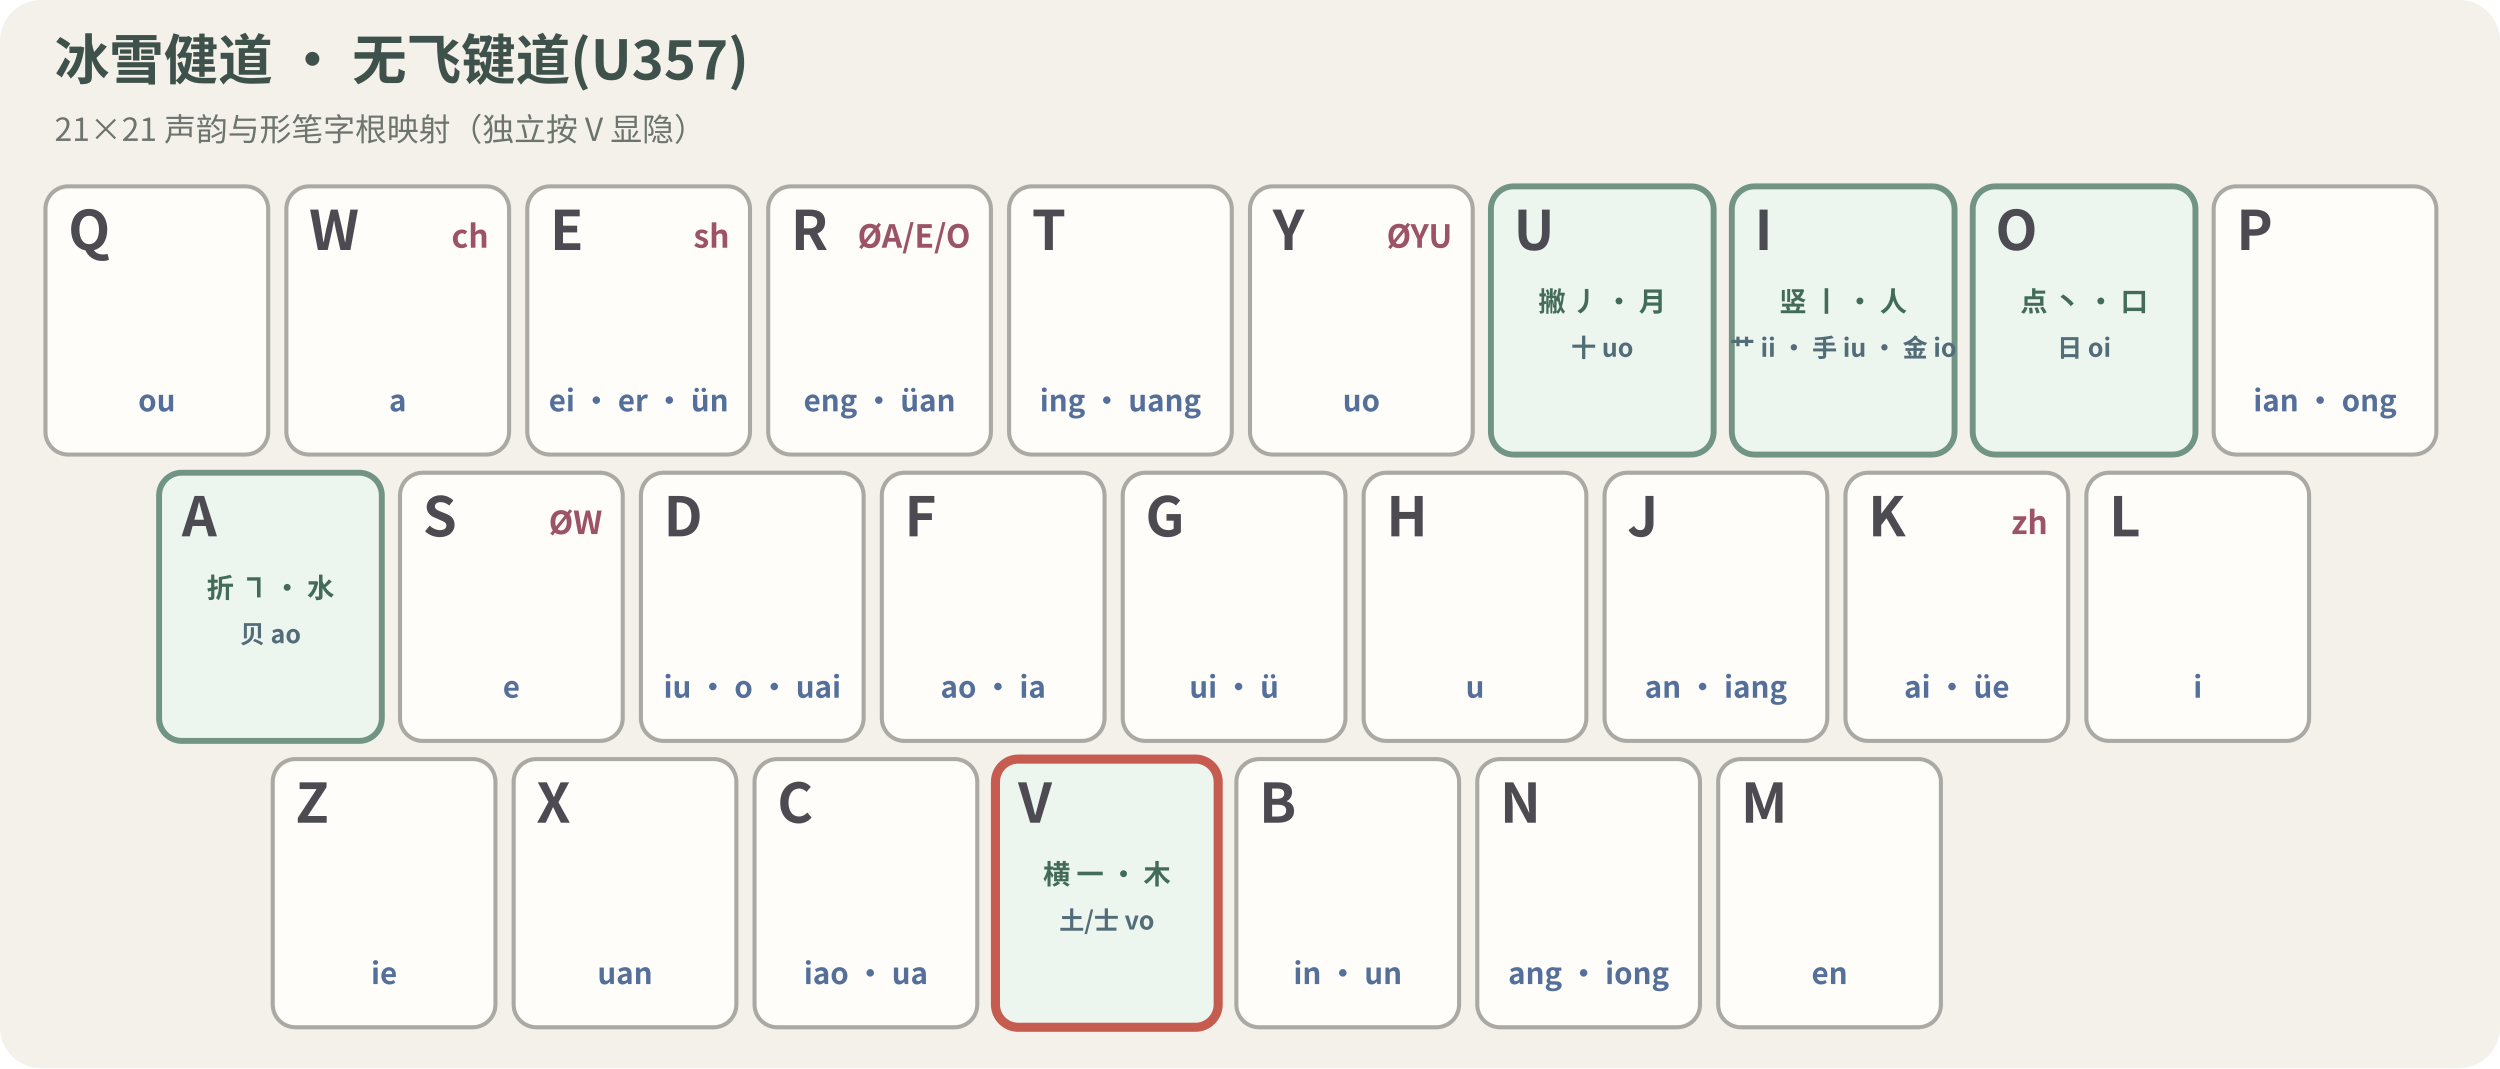
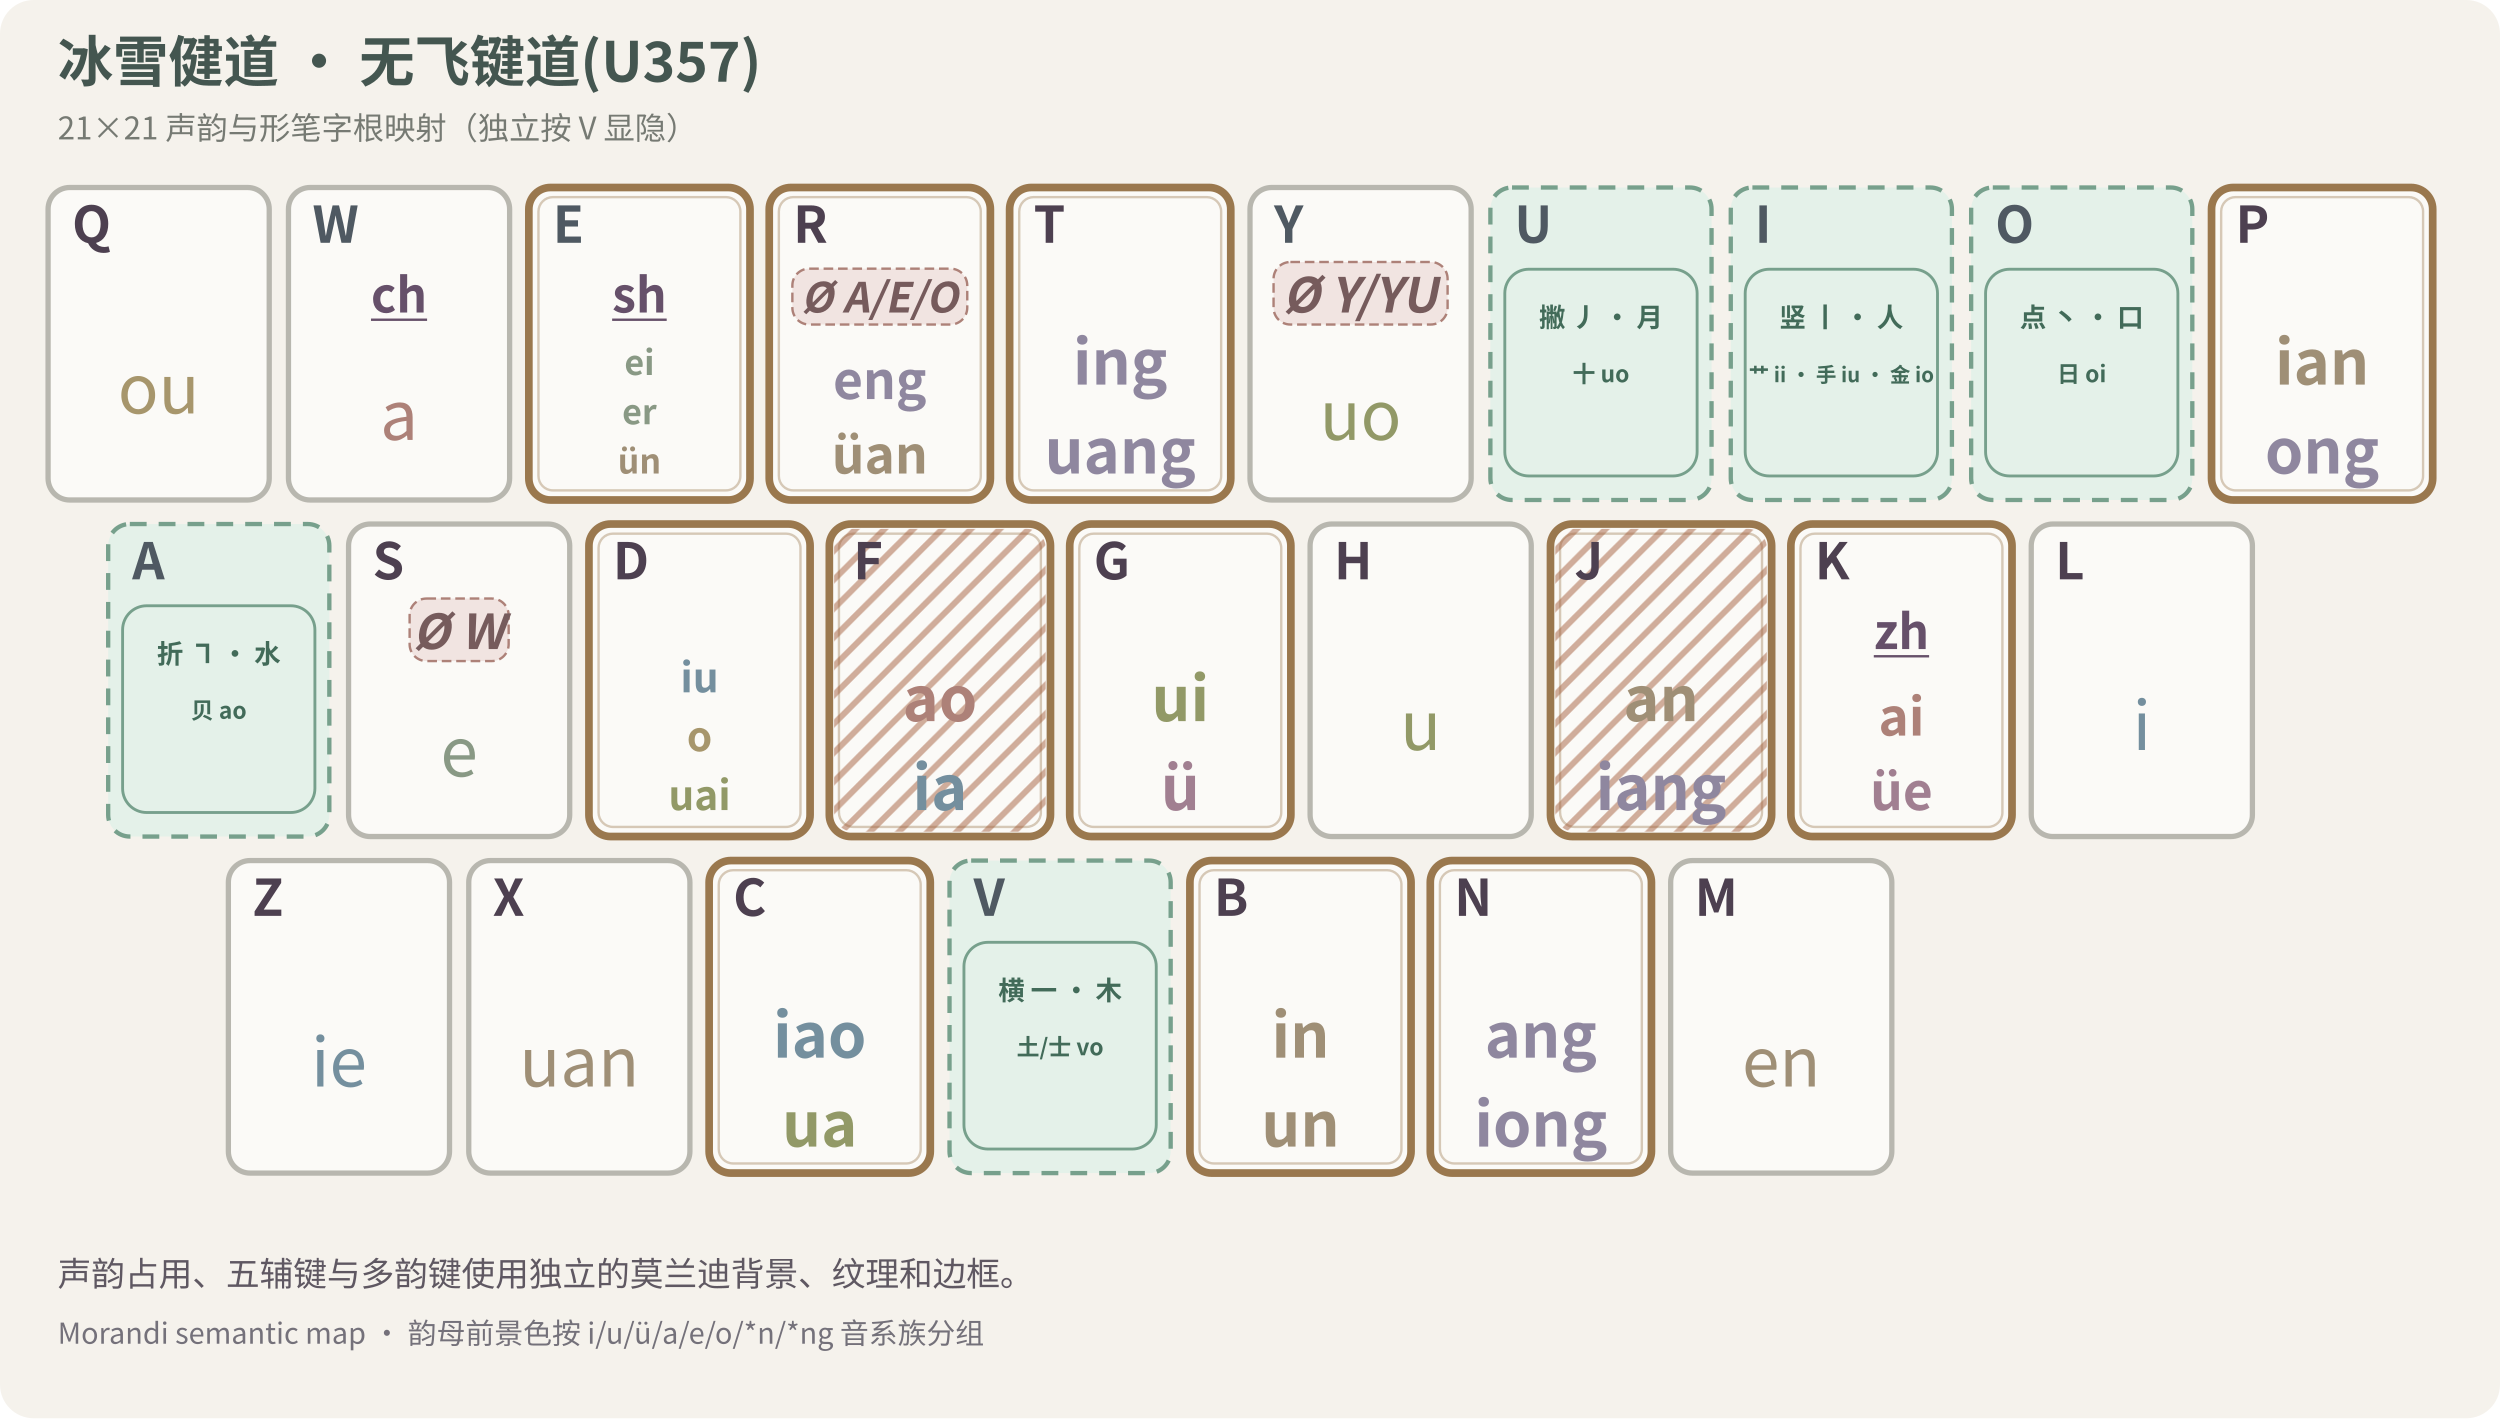
- <svg xmlns="http://www.w3.org/2000/svg" viewBox="0 0 1100 470" role="img">
-   <rect width="1100" height="470" rx="18" fill="#f4f1eb" />
-   <text x="24" y="35" font-family="Microsoft YaHei UI, Noto Sans CJK SC, sans-serif" font-size="24" fill="#3f514b" text-anchor="start" font-weight="760">冰雪健道 · 无飞键道(U357)</text>
-   <text x="24" y="62" font-family="Microsoft YaHei UI, Noto Sans CJK SC, sans-serif" font-size="14" fill="#6d746e" text-anchor="start" font-weight="500">21×21 声韵与形笔字根映射（独立按 V 显隐）</text>
-   <g data-key="Q">
-     <rect x="20" y="82" width="98" height="118" rx="10" fill="#fffdf9" stroke="#aaa9a3" stroke-width="1.8" />
-     <text x="30" y="110" font-family="Microsoft YaHei UI, Noto Sans CJK SC, sans-serif" font-size="24" fill="#4d4b52" text-anchor="start" font-weight="760">Q</text>
-     <text x="69" y="181" font-family="Microsoft YaHei UI, Noto Sans CJK SC, sans-serif" font-size="13" fill="#536f9a" text-anchor="middle" font-weight="650">ou</text>
-   </g>
-   <g data-key="W">
-     <rect x="126" y="82" width="98" height="118" rx="10" fill="#fffdf9" stroke="#aaa9a3" stroke-width="1.8" />
-     <text x="136" y="110" font-family="Microsoft YaHei UI, Noto Sans CJK SC, sans-serif" font-size="24" fill="#4d4b52" text-anchor="start" font-weight="760">W</text>
-     <text x="215" y="109" font-family="Microsoft YaHei UI, Noto Sans CJK SC, sans-serif" font-size="14" fill="#9b5365" text-anchor="end" font-weight="700">ch</text>
-     <text x="175" y="181" font-family="Microsoft YaHei UI, Noto Sans CJK SC, sans-serif" font-size="13" fill="#536f9a" text-anchor="middle" font-weight="650">a</text>
-   </g>
-   <g data-key="E">
-     <rect x="232" y="82" width="98" height="118" rx="10" fill="#fffdf9" stroke="#aaa9a3" stroke-width="1.8" />
-     <text x="242" y="110" font-family="Microsoft YaHei UI, Noto Sans CJK SC, sans-serif" font-size="24" fill="#4d4b52" text-anchor="start" font-weight="760">E</text>
-     <text x="321" y="109" font-family="Microsoft YaHei UI, Noto Sans CJK SC, sans-serif" font-size="14" fill="#9b5365" text-anchor="end" font-weight="700">sh</text>
-     <text x="281" y="181" font-family="Microsoft YaHei UI, Noto Sans CJK SC, sans-serif" font-size="13" fill="#536f9a" text-anchor="middle" font-weight="650">ei · er · ün</text>
-   </g>
-   <g data-key="R">
-     <rect x="338" y="82" width="98" height="118" rx="10" fill="#fffdf9" stroke="#aaa9a3" stroke-width="1.8" />
-     <text x="348" y="110" font-family="Microsoft YaHei UI, Noto Sans CJK SC, sans-serif" font-size="24" fill="#4d4b52" text-anchor="start" font-weight="760">R</text>
-     <text x="427" y="109" font-family="Microsoft YaHei UI, Noto Sans CJK SC, sans-serif" font-size="14" fill="#9b5365" text-anchor="end" font-weight="700">ØA/E/O</text>
-     <text x="387" y="181" font-family="Microsoft YaHei UI, Noto Sans CJK SC, sans-serif" font-size="13" fill="#536f9a" text-anchor="middle" font-weight="650">eng · üan</text>
-   </g>
-   <g data-key="T">
-     <rect x="444" y="82" width="98" height="118" rx="10" fill="#fffdf9" stroke="#aaa9a3" stroke-width="1.8" />
-     <text x="454" y="110" font-family="Microsoft YaHei UI, Noto Sans CJK SC, sans-serif" font-size="24" fill="#4d4b52" text-anchor="start" font-weight="760">T</text>
-     <text x="493" y="181" font-family="Microsoft YaHei UI, Noto Sans CJK SC, sans-serif" font-size="13" fill="#536f9a" text-anchor="middle" font-weight="650">ing · uang</text>
-   </g>
-   <g data-key="Y">
-     <rect x="550" y="82" width="98" height="118" rx="10" fill="#fffdf9" stroke="#aaa9a3" stroke-width="1.8" />
-     <text x="560" y="110" font-family="Microsoft YaHei UI, Noto Sans CJK SC, sans-serif" font-size="24" fill="#4d4b52" text-anchor="start" font-weight="760">Y</text>
-     <text x="639" y="109" font-family="Microsoft YaHei UI, Noto Sans CJK SC, sans-serif" font-size="14" fill="#9b5365" text-anchor="end" font-weight="700">ØYU</text>
-     <text x="599" y="181" font-family="Microsoft YaHei UI, Noto Sans CJK SC, sans-serif" font-size="13" fill="#536f9a" text-anchor="middle" font-weight="650">uo</text>
-   </g>
-   <g data-key="U">
-     <rect x="656" y="82" width="98" height="118" rx="10" fill="#edf5ef" stroke="#719484" stroke-width="2.6" />
-     <text x="666" y="110" font-family="Microsoft YaHei UI, Noto Sans CJK SC, sans-serif" font-size="24" fill="#4d4b52" text-anchor="start" font-weight="760">U</text>
-     <text x="705" y="137" font-family="Microsoft YaHei UI, Noto Sans CJK SC, sans-serif" font-size="12" fill="#426b59" text-anchor="middle" font-weight="680">撇 丿 · 月</text>
-     <text x="705" y="157" font-family="Microsoft YaHei UI, Noto Sans CJK SC, sans-serif" font-size="11" fill="#526c78" text-anchor="middle" font-weight="620">十 uo</text>
-   </g>
-   <g data-key="I">
-     <rect x="762" y="82" width="98" height="118" rx="10" fill="#edf5ef" stroke="#719484" stroke-width="2.6" />
-     <text x="772" y="110" font-family="Microsoft YaHei UI, Noto Sans CJK SC, sans-serif" font-size="24" fill="#4d4b52" text-anchor="start" font-weight="760">I</text>
-     <text x="811" y="137" font-family="Microsoft YaHei UI, Noto Sans CJK SC, sans-serif" font-size="12" fill="#426b59" text-anchor="middle" font-weight="680">竖 丨 · 人</text>
-     <text x="811" y="157" font-family="Microsoft YaHei UI, Noto Sans CJK SC, sans-serif" font-size="11" fill="#526c78" text-anchor="middle" font-weight="620">艹 ii · 手 iu · 金 io</text>
-   </g>
-   <g data-key="O">
-     <rect x="868" y="82" width="98" height="118" rx="10" fill="#edf5ef" stroke="#719484" stroke-width="2.6" />
-     <text x="878" y="110" font-family="Microsoft YaHei UI, Noto Sans CJK SC, sans-serif" font-size="24" fill="#4d4b52" text-anchor="start" font-weight="760">O</text>
-     <text x="917" y="137" font-family="Microsoft YaHei UI, Noto Sans CJK SC, sans-serif" font-size="12" fill="#426b59" text-anchor="middle" font-weight="680">点 丶 · 口</text>
-     <text x="917" y="157" font-family="Microsoft YaHei UI, Noto Sans CJK SC, sans-serif" font-size="11" fill="#526c78" text-anchor="middle" font-weight="620">日 oi</text>
-   </g>
-   <g data-key="P">
-     <rect x="974" y="82" width="98" height="118" rx="10" fill="#fffdf9" stroke="#aaa9a3" stroke-width="1.8" />
-     <text x="984" y="110" font-family="Microsoft YaHei UI, Noto Sans CJK SC, sans-serif" font-size="24" fill="#4d4b52" text-anchor="start" font-weight="760">P</text>
-     <text x="1023" y="181" font-family="Microsoft YaHei UI, Noto Sans CJK SC, sans-serif" font-size="13" fill="#536f9a" text-anchor="middle" font-weight="650">ian · ong</text>
-   </g>
-   <g data-key="A">
-     <rect x="70" y="208" width="98" height="118" rx="10" fill="#edf5ef" stroke="#719484" stroke-width="2.6" />
-     <text x="80" y="236" font-family="Microsoft YaHei UI, Noto Sans CJK SC, sans-serif" font-size="24" fill="#4d4b52" text-anchor="start" font-weight="760">A</text>
-     <text x="119" y="263" font-family="Microsoft YaHei UI, Noto Sans CJK SC, sans-serif" font-size="12" fill="#426b59" text-anchor="middle" font-weight="680">折 ㇕ · 水</text>
-     <text x="119" y="283" font-family="Microsoft YaHei UI, Noto Sans CJK SC, sans-serif" font-size="11" fill="#526c78" text-anchor="middle" font-weight="620">贝 ao</text>
-   </g>
-   <g data-key="S">
-     <rect x="176" y="208" width="98" height="118" rx="10" fill="#fffdf9" stroke="#aaa9a3" stroke-width="1.8" />
-     <text x="186" y="236" font-family="Microsoft YaHei UI, Noto Sans CJK SC, sans-serif" font-size="24" fill="#4d4b52" text-anchor="start" font-weight="760">S</text>
-     <text x="265" y="235" font-family="Microsoft YaHei UI, Noto Sans CJK SC, sans-serif" font-size="14" fill="#9b5365" text-anchor="end" font-weight="700">ØW</text>
-     <text x="225" y="307" font-family="Microsoft YaHei UI, Noto Sans CJK SC, sans-serif" font-size="13" fill="#536f9a" text-anchor="middle" font-weight="650">e</text>
-   </g>
-   <g data-key="D">
-     <rect x="282" y="208" width="98" height="118" rx="10" fill="#fffdf9" stroke="#aaa9a3" stroke-width="1.8" />
-     <text x="292" y="236" font-family="Microsoft YaHei UI, Noto Sans CJK SC, sans-serif" font-size="24" fill="#4d4b52" text-anchor="start" font-weight="760">D</text>
-     <text x="331" y="307" font-family="Microsoft YaHei UI, Noto Sans CJK SC, sans-serif" font-size="13" fill="#536f9a" text-anchor="middle" font-weight="650">iu · o · uai</text>
-   </g>
-   <g data-key="F">
-     <rect x="388" y="208" width="98" height="118" rx="10" fill="#fffdf9" stroke="#aaa9a3" stroke-width="1.8" />
-     <text x="398" y="236" font-family="Microsoft YaHei UI, Noto Sans CJK SC, sans-serif" font-size="24" fill="#4d4b52" text-anchor="start" font-weight="760">F</text>
-     <text x="437" y="307" font-family="Microsoft YaHei UI, Noto Sans CJK SC, sans-serif" font-size="13" fill="#536f9a" text-anchor="middle" font-weight="650">ao · ia</text>
-   </g>
-   <g data-key="G">
-     <rect x="494" y="208" width="98" height="118" rx="10" fill="#fffdf9" stroke="#aaa9a3" stroke-width="1.8" />
-     <text x="504" y="236" font-family="Microsoft YaHei UI, Noto Sans CJK SC, sans-serif" font-size="24" fill="#4d4b52" text-anchor="start" font-weight="760">G</text>
-     <text x="543" y="307" font-family="Microsoft YaHei UI, Noto Sans CJK SC, sans-serif" font-size="13" fill="#536f9a" text-anchor="middle" font-weight="650">ui · ü</text>
-   </g>
-   <g data-key="H">
-     <rect x="600" y="208" width="98" height="118" rx="10" fill="#fffdf9" stroke="#aaa9a3" stroke-width="1.8" />
-     <text x="610" y="236" font-family="Microsoft YaHei UI, Noto Sans CJK SC, sans-serif" font-size="24" fill="#4d4b52" text-anchor="start" font-weight="760">H</text>
-     <text x="649" y="307" font-family="Microsoft YaHei UI, Noto Sans CJK SC, sans-serif" font-size="13" fill="#536f9a" text-anchor="middle" font-weight="650">u</text>
-   </g>
-   <g data-key="J">
-     <rect x="706" y="208" width="98" height="118" rx="10" fill="#fffdf9" stroke="#aaa9a3" stroke-width="1.8" />
-     <text x="716" y="236" font-family="Microsoft YaHei UI, Noto Sans CJK SC, sans-serif" font-size="24" fill="#4d4b52" text-anchor="start" font-weight="760">J</text>
-     <text x="755" y="307" font-family="Microsoft YaHei UI, Noto Sans CJK SC, sans-serif" font-size="13" fill="#536f9a" text-anchor="middle" font-weight="650">an · iang</text>
-   </g>
-   <g data-key="K">
-     <rect x="812" y="208" width="98" height="118" rx="10" fill="#fffdf9" stroke="#aaa9a3" stroke-width="1.8" />
-     <text x="822" y="236" font-family="Microsoft YaHei UI, Noto Sans CJK SC, sans-serif" font-size="24" fill="#4d4b52" text-anchor="start" font-weight="760">K</text>
-     <text x="901" y="235" font-family="Microsoft YaHei UI, Noto Sans CJK SC, sans-serif" font-size="14" fill="#9b5365" text-anchor="end" font-weight="700">zh</text>
-     <text x="861" y="307" font-family="Microsoft YaHei UI, Noto Sans CJK SC, sans-serif" font-size="13" fill="#536f9a" text-anchor="middle" font-weight="650">ai · üe</text>
-   </g>
-   <g data-key="L">
-     <rect x="918" y="208" width="98" height="118" rx="10" fill="#fffdf9" stroke="#aaa9a3" stroke-width="1.8" />
-     <text x="928" y="236" font-family="Microsoft YaHei UI, Noto Sans CJK SC, sans-serif" font-size="24" fill="#4d4b52" text-anchor="start" font-weight="760">L</text>
-     <text x="967" y="307" font-family="Microsoft YaHei UI, Noto Sans CJK SC, sans-serif" font-size="13" fill="#536f9a" text-anchor="middle" font-weight="650">i</text>
-   </g>
-   <g data-key="Z">
-     <rect x="120" y="334" width="98" height="118" rx="10" fill="#fffdf9" stroke="#aaa9a3" stroke-width="1.8" />
-     <text x="130" y="362" font-family="Microsoft YaHei UI, Noto Sans CJK SC, sans-serif" font-size="24" fill="#4d4b52" text-anchor="start" font-weight="760">Z</text>
-     <text x="169" y="433" font-family="Microsoft YaHei UI, Noto Sans CJK SC, sans-serif" font-size="13" fill="#536f9a" text-anchor="middle" font-weight="650">ie</text>
-   </g>
-   <g data-key="X">
-     <rect x="226" y="334" width="98" height="118" rx="10" fill="#fffdf9" stroke="#aaa9a3" stroke-width="1.8" />
-     <text x="236" y="362" font-family="Microsoft YaHei UI, Noto Sans CJK SC, sans-serif" font-size="24" fill="#4d4b52" text-anchor="start" font-weight="760">X</text>
-     <text x="275" y="433" font-family="Microsoft YaHei UI, Noto Sans CJK SC, sans-serif" font-size="13" fill="#536f9a" text-anchor="middle" font-weight="650">uan</text>
-   </g>
-   <g data-key="C">
-     <rect x="332" y="334" width="98" height="118" rx="10" fill="#fffdf9" stroke="#aaa9a3" stroke-width="1.8" />
-     <text x="342" y="362" font-family="Microsoft YaHei UI, Noto Sans CJK SC, sans-serif" font-size="24" fill="#4d4b52" text-anchor="start" font-weight="760">C</text>
-     <text x="381" y="433" font-family="Microsoft YaHei UI, Noto Sans CJK SC, sans-serif" font-size="13" fill="#536f9a" text-anchor="middle" font-weight="650">iao · ua</text>
-   </g>
-   <g data-key="V">
-     <rect x="438" y="334" width="98" height="118" rx="10" fill="#edf5ef" stroke="#c55c4f" stroke-width="4" />
-     <text x="448" y="362" font-family="Microsoft YaHei UI, Noto Sans CJK SC, sans-serif" font-size="24" fill="#4d4b52" text-anchor="start" font-weight="760">V</text>
-     <text x="487" y="389" font-family="Microsoft YaHei UI, Noto Sans CJK SC, sans-serif" font-size="12" fill="#426b59" text-anchor="middle" font-weight="680">横 一 · 木</text>
-     <text x="487" y="409" font-family="Microsoft YaHei UI, Noto Sans CJK SC, sans-serif" font-size="11" fill="#526c78" text-anchor="middle" font-weight="620">土/士 vo</text>
-   </g>
-   <g data-key="B">
-     <rect x="544" y="334" width="98" height="118" rx="10" fill="#fffdf9" stroke="#aaa9a3" stroke-width="1.8" />
-     <text x="554" y="362" font-family="Microsoft YaHei UI, Noto Sans CJK SC, sans-serif" font-size="24" fill="#4d4b52" text-anchor="start" font-weight="760">B</text>
-     <text x="593" y="433" font-family="Microsoft YaHei UI, Noto Sans CJK SC, sans-serif" font-size="13" fill="#536f9a" text-anchor="middle" font-weight="650">in · un</text>
-   </g>
-   <g data-key="N">
-     <rect x="650" y="334" width="98" height="118" rx="10" fill="#fffdf9" stroke="#aaa9a3" stroke-width="1.8" />
-     <text x="660" y="362" font-family="Microsoft YaHei UI, Noto Sans CJK SC, sans-serif" font-size="24" fill="#4d4b52" text-anchor="start" font-weight="760">N</text>
-     <text x="699" y="433" font-family="Microsoft YaHei UI, Noto Sans CJK SC, sans-serif" font-size="13" fill="#536f9a" text-anchor="middle" font-weight="650">ang · iong</text>
-   </g>
-   <g data-key="M">
-     <rect x="756" y="334" width="98" height="118" rx="10" fill="#fffdf9" stroke="#aaa9a3" stroke-width="1.8" />
-     <text x="766" y="362" font-family="Microsoft YaHei UI, Noto Sans CJK SC, sans-serif" font-size="24" fill="#4d4b52" text-anchor="start" font-weight="760">M</text>
-     <text x="805" y="433" font-family="Microsoft YaHei UI, Noto Sans CJK SC, sans-serif" font-size="13" fill="#536f9a" text-anchor="middle" font-weight="650">en</text>
-   </g>
+ <svg xmlns="http://www.w3.org/2000/svg" class="keysvg nf4-keysvg" viewBox="0 0 1040 590" role="img" aria-labelledby="title desc">
+   <defs>
+     <pattern id="nf4-both" width="12" height="12" patternUnits="userSpaceOnUse">
+       <rect width="12" height="12" fill="#fbfaf7" />
+     </pattern>
+     <pattern id="nf4-ionly" width="9" height="9" patternUnits="userSpaceOnUse">
+       <rect width="9" height="9" fill="#e3eef4" />
+       <path d="M2 0V9M7 0V9" stroke="#7399ad" stroke-opacity=".18" />
+     </pattern>
+     <pattern id="nf4-ronly" width="10" height="10" patternUnits="userSpaceOnUse">
+       <rect width="10" height="10" fill="#f6ebd6" />
+       <circle cx="3" cy="3" r="1.15" fill="#b39253" fill-opacity=".3" />
+     </pattern>
+     <pattern id="nf4-none" width="10" height="10" patternUnits="userSpaceOnUse">
+       <rect width="10" height="10" fill="#eeece8" />
+       <path d="M0 10L10 0" stroke="#aaa6a4" stroke-opacity=".14" />
+     </pattern>
+     <pattern id="nf4-multi" width="9" height="9" patternUnits="userSpaceOnUse">
+       <rect width="9" height="9" fill="#f8efe2" />
+       <path d="M-2 2L2-2M0 9L9 0M7 11L11 7" stroke="#9a784e" stroke-width="1.6" stroke-opacity=".27" />
+     </pattern>
+     <pattern id="nf4-anchor" width="12" height="12" patternUnits="userSpaceOnUse">
+       <path d="M-3 3L3-3M0 12L12 0M9 15L15 9" stroke="#a05b37" stroke-width="2.5" stroke-opacity=".48" />
+     </pattern>
+   </defs>
+   <rect width="1040" height="590" rx="14" fill="#f5f2ec" />
+   <text x="24" y="34" font-family="Microsoft YaHei UI, Noto Sans CJK SC, sans-serif" font-size="23" fill="#445650" text-anchor="start" font-weight="760">冰雪健道 · 无飞键道(U357)</text>
+   <text x="24" y="58" font-family="Microsoft YaHei UI, Noto Sans CJK SC, sans-serif" font-size="13" fill="#767a73" text-anchor="start" font-weight="500">21×21 声韵与形笔字根映射（独立按 V 显隐）</text>
+   <g data-key="Q" data-role="sound">
+     <clipPath id="snow_jiandao-clip-0-0">
+       <rect x="23" y="81" width="86" height="124" rx="7" />
+     </clipPath>
+     <rect x="20" y="78" width="92" height="130" rx="9" fill="#fbfaf7" stroke="#b8b7af" stroke-width="2.2" />
+     <g clip-path="url(#snow_jiandao-clip-0-0)">
+       <text x="30" y="101" font-family="Microsoft YaHei UI, Noto Sans CJK SC, sans-serif" font-size="21" fill="#4d4050" text-anchor="start" font-weight="800">Q</text>
+       <text x="66" y="172" font-family="Microsoft YaHei UI, Noto Sans CJK SC, sans-serif" font-size="28" fill="#a7966c" text-anchor="middle" font-weight="540">ou</text>
+     </g>
+   </g>
+   <g data-key="W" data-role="sound">
+     <clipPath id="snow_jiandao-clip-0-1">
+       <rect x="123" y="81" width="86" height="124" rx="7" />
+     </clipPath>
+     <rect x="120" y="78" width="92" height="130" rx="9" fill="#fbfaf7" stroke="#b8b7af" stroke-width="2.2" />
+     <g clip-path="url(#snow_jiandao-clip-0-1)">
+       <text x="130" y="101" font-family="Microsoft YaHei UI, Noto Sans CJK SC, sans-serif" font-size="21" fill="#4f5962" text-anchor="start" font-weight="680">W</text>
+       <text x="166" y="130" text-anchor="middle" font-family="Microsoft YaHei UI, Noto Sans CJK SC, sans-serif" font-size="20" font-weight="700" text-decoration="underline" fill="#66506a">ch</text>
+       <text x="166" y="183" font-family="Microsoft YaHei UI, Noto Sans CJK SC, sans-serif" font-size="28" fill="#ad8178" text-anchor="middle" font-weight="540">a</text>
+     </g>
+   </g>
+   <g data-key="E" data-role="sound" data-multi="true">
+     <clipPath id="snow_jiandao-clip-0-2">
+       <rect x="223" y="81" width="86" height="124" rx="7" />
+     </clipPath>
+     <rect x="220" y="78" width="92" height="130" rx="9" fill="#fbfaf7" stroke="#9a784e" stroke-width="3.2" />
+     <rect x="224" y="82" width="84" height="122" rx="6" fill="none" stroke="#9a784e" stroke-opacity=".38" />
+     <g clip-path="url(#snow_jiandao-clip-0-2)">
+       <text x="230" y="101" font-family="Microsoft YaHei UI, Noto Sans CJK SC, sans-serif" font-size="21" fill="#4f5962" text-anchor="start" font-weight="680">E</text>
+       <text x="266" y="130" text-anchor="middle" font-family="Microsoft YaHei UI, Noto Sans CJK SC, sans-serif" font-size="20" font-weight="700" text-decoration="underline" fill="#66506a">sh</text>
+       <text x="266" y="156" font-family="Microsoft YaHei UI, Noto Sans CJK SC, sans-serif" font-size="14.145" fill="#899985" text-anchor="middle" font-weight="650">ei</text>
+       <text x="266" y="176.5" font-family="Microsoft YaHei UI, Noto Sans CJK SC, sans-serif" font-size="14.145" fill="#899985" text-anchor="middle" font-weight="650">er</text>
+       <text x="266" y="197" font-family="Microsoft YaHei UI, Noto Sans CJK SC, sans-serif" font-size="14.145" fill="#9f8f76" text-anchor="middle" font-weight="650">ün</text>
+     </g>
+   </g>
+   <g data-key="R" data-role="sound" data-multi="true">
+     <clipPath id="snow_jiandao-clip-0-3">
+       <rect x="323" y="81" width="86" height="124" rx="7" />
+     </clipPath>
+     <rect x="320" y="78" width="92" height="130" rx="9" fill="#fbfaf7" stroke="#9a784e" stroke-width="3.2" />
+     <rect x="324" y="82" width="84" height="122" rx="6" fill="none" stroke="#9a784e" stroke-opacity=".38" />
+     <g clip-path="url(#snow_jiandao-clip-0-3)">
+       <text x="330" y="101" font-family="Microsoft YaHei UI, Noto Sans CJK SC, sans-serif" font-size="21" fill="#4d4050" text-anchor="start" font-weight="800">R</text>
+       <rect x="329.621" y="111.759" width="72.759" height="23.241" rx="7" fill="#f1e4e1" stroke="#ad8178" stroke-dasharray="4 2" />
+       <text x="366" y="130" text-anchor="middle" font-family="Microsoft YaHei UI, Noto Sans CJK SC, sans-serif" font-size="17.241" font-weight="700" font-style="italic" fill="#765b5c">Ø A/E/O</text>
+       <text x="366" y="166" font-family="Microsoft YaHei UI, Noto Sans CJK SC, sans-serif" font-size="21.39" fill="#8f879f" text-anchor="middle" font-weight="650">eng</text>
+       <text x="366" y="197" font-family="Microsoft YaHei UI, Noto Sans CJK SC, sans-serif" font-size="21.39" fill="#9f8f76" text-anchor="middle" font-weight="650">üan</text>
+     </g>
+   </g>
+   <g data-key="T" data-role="sound" data-multi="true">
+     <clipPath id="snow_jiandao-clip-0-4">
+       <rect x="423" y="81" width="86" height="124" rx="7" />
+     </clipPath>
+     <rect x="420" y="78" width="92" height="130" rx="9" fill="#fbfaf7" stroke="#9a784e" stroke-width="3.2" />
+     <rect x="424" y="82" width="84" height="122" rx="6" fill="none" stroke="#9a784e" stroke-opacity=".38" />
+     <g clip-path="url(#snow_jiandao-clip-0-4)">
+       <text x="430" y="101" font-family="Microsoft YaHei UI, Noto Sans CJK SC, sans-serif" font-size="21" fill="#4d4050" text-anchor="start" font-weight="800">T</text>
+       <text x="466" y="160" font-family="Microsoft YaHei UI, Noto Sans CJK SC, sans-serif" font-size="25.53" fill="#8f879f" text-anchor="middle" font-weight="650">ing</text>
+       <text x="466" y="197" font-family="Microsoft YaHei UI, Noto Sans CJK SC, sans-serif" font-size="25.53" fill="#8f879f" text-anchor="middle" font-weight="650">uang</text>
+     </g>
+   </g>
+   <g data-key="Y" data-role="sound">
+     <clipPath id="snow_jiandao-clip-0-5">
+       <rect x="523" y="81" width="86" height="124" rx="7" />
+     </clipPath>
+     <rect x="520" y="78" width="92" height="130" rx="9" fill="#fbfaf7" stroke="#b8b7af" stroke-width="2.2" />
+     <g clip-path="url(#snow_jiandao-clip-0-5)">
+       <text x="530" y="101" font-family="Microsoft YaHei UI, Noto Sans CJK SC, sans-serif" font-size="21" fill="#4f5962" text-anchor="start" font-weight="680">Y</text>
+       <rect x="529.8" y="109" width="72.4" height="26" rx="7" fill="#f1e4e1" stroke="#ad8178" stroke-dasharray="4 2" />
+       <text x="566" y="130" text-anchor="middle" font-family="Microsoft YaHei UI, Noto Sans CJK SC, sans-serif" font-size="20" font-weight="700" font-style="italic" fill="#765b5c">Ø Y/YU</text>
+       <text x="566" y="183" font-family="Microsoft YaHei UI, Noto Sans CJK SC, sans-serif" font-size="28" fill="#929967" text-anchor="middle" font-weight="540">uo</text>
+     </g>
+   </g>
+   <g data-key="U" data-role="auxiliary-only">
+     <clipPath id="snow_jiandao-clip-0-6">
+       <rect x="623" y="81" width="86" height="124" rx="7" />
+     </clipPath>
+     <rect x="620" y="78" width="92" height="130" rx="9" fill="#e4f1e9" stroke="#77a08c" stroke-width="1.8" stroke-dasharray="7 5" />
+     <g clip-path="url(#snow_jiandao-clip-0-6)">
+       <text x="630" y="101" font-family="Microsoft YaHei UI, Noto Sans CJK SC, sans-serif" font-size="21" fill="#4f5962" text-anchor="start" font-weight="680">U</text>
+       <rect x="626" y="112" width="80" height="86" rx="10" fill="#e4f1e9" stroke="#77a08c" stroke-width="1.2" />
+       <text x="666" y="136" font-family="Microsoft YaHei UI, Noto Sans CJK SC, sans-serif" font-size="11" fill="#426b59" text-anchor="middle" font-weight="750">撇 丿 · 月</text>
+       <text x="666" y="159" font-family="Microsoft YaHei UI, Noto Sans CJK SC, sans-serif" font-size="9.5" fill="#426b59" text-anchor="middle" font-weight="650">十 uo</text>
+     </g>
+   </g>
+   <g data-key="I" data-role="auxiliary-only">
+     <clipPath id="snow_jiandao-clip-0-7">
+       <rect x="723" y="81" width="86" height="124" rx="7" />
+     </clipPath>
+     <rect x="720" y="78" width="92" height="130" rx="9" fill="#e4f1e9" stroke="#77a08c" stroke-width="1.8" stroke-dasharray="7 5" />
+     <g clip-path="url(#snow_jiandao-clip-0-7)">
+       <text x="730" y="101" font-family="Microsoft YaHei UI, Noto Sans CJK SC, sans-serif" font-size="21" fill="#4f5962" text-anchor="start" font-weight="680">I</text>
+       <rect x="726" y="112" width="80" height="86" rx="10" fill="#e4f1e9" stroke="#77a08c" stroke-width="1.2" />
+       <text x="766" y="136" font-family="Microsoft YaHei UI, Noto Sans CJK SC, sans-serif" font-size="11" fill="#426b59" text-anchor="middle" font-weight="750">竖 丨 · 人</text>
+       <text x="766" y="159" font-family="Microsoft YaHei UI, Noto Sans CJK SC, sans-serif" font-size="8.5" fill="#426b59" text-anchor="middle" font-weight="650">艹 ii · 手 iu · 金 io</text>
+     </g>
+   </g>
+   <g data-key="O" data-role="auxiliary-only">
+     <clipPath id="snow_jiandao-clip-0-8">
+       <rect x="823" y="81" width="86" height="124" rx="7" />
+     </clipPath>
+     <rect x="820" y="78" width="92" height="130" rx="9" fill="#e4f1e9" stroke="#77a08c" stroke-width="1.8" stroke-dasharray="7 5" />
+     <g clip-path="url(#snow_jiandao-clip-0-8)">
+       <text x="830" y="101" font-family="Microsoft YaHei UI, Noto Sans CJK SC, sans-serif" font-size="21" fill="#4f5962" text-anchor="start" font-weight="680">O</text>
+       <rect x="826" y="112" width="80" height="86" rx="10" fill="#e4f1e9" stroke="#77a08c" stroke-width="1.2" />
+       <text x="866" y="136" font-family="Microsoft YaHei UI, Noto Sans CJK SC, sans-serif" font-size="11" fill="#426b59" text-anchor="middle" font-weight="750">点 丶 · 口</text>
+       <text x="866" y="159" font-family="Microsoft YaHei UI, Noto Sans CJK SC, sans-serif" font-size="9.5" fill="#426b59" text-anchor="middle" font-weight="650">日 oi</text>
+     </g>
+   </g>
+   <g data-key="P" data-role="sound" data-multi="true">
+     <clipPath id="snow_jiandao-clip-0-9">
+       <rect x="923" y="81" width="86" height="124" rx="7" />
+     </clipPath>
+     <rect x="920" y="78" width="92" height="130" rx="9" fill="#fbfaf7" stroke="#9a784e" stroke-width="3.2" />
+     <rect x="924" y="82" width="84" height="122" rx="6" fill="none" stroke="#9a784e" stroke-opacity=".38" />
+     <g clip-path="url(#snow_jiandao-clip-0-9)">
+       <text x="930" y="101" font-family="Microsoft YaHei UI, Noto Sans CJK SC, sans-serif" font-size="21" fill="#4d4050" text-anchor="start" font-weight="800">P</text>
+       <text x="966" y="160" font-family="Microsoft YaHei UI, Noto Sans CJK SC, sans-serif" font-size="25.53" fill="#9f8f76" text-anchor="middle" font-weight="650">ian</text>
+       <text x="966" y="197" font-family="Microsoft YaHei UI, Noto Sans CJK SC, sans-serif" font-size="25.53" fill="#8f879f" text-anchor="middle" font-weight="650">ong</text>
+     </g>
+   </g>
+   <g data-key="A" data-role="auxiliary-only">
+     <clipPath id="snow_jiandao-clip-1-0">
+       <rect x="48" y="221" width="86" height="124" rx="7" />
+     </clipPath>
+     <rect x="45" y="218" width="92" height="130" rx="9" fill="#e4f1e9" stroke="#77a08c" stroke-width="1.8" stroke-dasharray="7 5" />
+     <g clip-path="url(#snow_jiandao-clip-1-0)">
+       <text x="55" y="241" font-family="Microsoft YaHei UI, Noto Sans CJK SC, sans-serif" font-size="21" fill="#4f5962" text-anchor="start" font-weight="680">A</text>
+       <rect x="51" y="252" width="80" height="86" rx="10" fill="#e4f1e9" stroke="#77a08c" stroke-width="1.2" />
+       <text x="91" y="276" font-family="Microsoft YaHei UI, Noto Sans CJK SC, sans-serif" font-size="11" fill="#426b59" text-anchor="middle" font-weight="750">折 ㇕ · 水</text>
+       <text x="91" y="299" font-family="Microsoft YaHei UI, Noto Sans CJK SC, sans-serif" font-size="9.5" fill="#426b59" text-anchor="middle" font-weight="650">贝 ao</text>
+     </g>
+   </g>
+   <g data-key="S" data-role="sound">
+     <clipPath id="snow_jiandao-clip-1-1">
+       <rect x="148" y="221" width="86" height="124" rx="7" />
+     </clipPath>
+     <rect x="145" y="218" width="92" height="130" rx="9" fill="#fbfaf7" stroke="#b8b7af" stroke-width="2.2" />
+     <g clip-path="url(#snow_jiandao-clip-1-1)">
+       <text x="155" y="241" font-family="Microsoft YaHei UI, Noto Sans CJK SC, sans-serif" font-size="21" fill="#4d4050" text-anchor="start" font-weight="800">S</text>
+       <rect x="170.4" y="249" width="41.2" height="26" rx="7" fill="#f1e4e1" stroke="#ad8178" stroke-dasharray="4 2" />
+       <text x="191" y="270" text-anchor="middle" font-family="Microsoft YaHei UI, Noto Sans CJK SC, sans-serif" font-size="20" font-weight="700" font-style="italic" fill="#765b5c">Ø W</text>
+       <text x="191" y="323" font-family="Microsoft YaHei UI, Noto Sans CJK SC, sans-serif" font-size="28" fill="#899985" text-anchor="middle" font-weight="540">e</text>
+     </g>
+   </g>
+   <g data-key="D" data-role="sound" data-multi="true">
+     <clipPath id="snow_jiandao-clip-1-2">
+       <rect x="248" y="221" width="86" height="124" rx="7" />
+     </clipPath>
+     <rect x="245" y="218" width="92" height="130" rx="9" fill="#fbfaf7" stroke="#9a784e" stroke-width="3.2" />
+     <rect x="249" y="222" width="84" height="122" rx="6" fill="none" stroke="#9a784e" stroke-opacity=".38" />
+     <g clip-path="url(#snow_jiandao-clip-1-2)">
+       <text x="255" y="241" font-family="Microsoft YaHei UI, Noto Sans CJK SC, sans-serif" font-size="21" fill="#4d4050" text-anchor="start" font-weight="800">D</text>
+       <text x="291" y="288" font-family="Microsoft YaHei UI, Noto Sans CJK SC, sans-serif" font-size="16.905" fill="#748f9e" text-anchor="middle" font-weight="650">iu</text>
+       <text x="291" y="312.5" font-family="Microsoft YaHei UI, Noto Sans CJK SC, sans-serif" font-size="16.905" fill="#a7966c" text-anchor="middle" font-weight="650">o</text>
+       <text x="291" y="337" font-family="Microsoft YaHei UI, Noto Sans CJK SC, sans-serif" font-size="16.905" fill="#929967" text-anchor="middle" font-weight="650">uai</text>
+     </g>
+   </g>
+   <g data-key="F" data-role="sound" data-multi="true">
+     <clipPath id="snow_jiandao-clip-1-3">
+       <rect x="348" y="221" width="86" height="124" rx="7" />
+     </clipPath>
+     <rect x="345" y="218" width="92" height="130" rx="9" fill="#fbfaf7" stroke="#9a784e" stroke-width="3.2" />
+     <rect x="349" y="222" width="84" height="122" rx="6" fill="none" stroke="#9a784e" stroke-opacity=".38" />
+     <rect x="347" y="220" width="88" height="126" rx="8" fill="url(#nf4-anchor)" pointer-events="none" />
+     <g clip-path="url(#snow_jiandao-clip-1-3)">
+       <text x="355" y="241" font-family="Microsoft YaHei UI, Noto Sans CJK SC, sans-serif" font-size="21" fill="#4d4050" text-anchor="start" font-weight="800">F</text>
+       <text x="391" y="300" font-family="Microsoft YaHei UI, Noto Sans CJK SC, sans-serif" font-size="25.53" fill="#ad8178" text-anchor="middle" font-weight="650">ao</text>
+       <text x="391" y="337" font-family="Microsoft YaHei UI, Noto Sans CJK SC, sans-serif" font-size="25.53" fill="#748f9e" text-anchor="middle" font-weight="650">ia</text>
+     </g>
+   </g>
+   <g data-key="G" data-role="sound" data-multi="true">
+     <clipPath id="snow_jiandao-clip-1-4">
+       <rect x="448" y="221" width="86" height="124" rx="7" />
+     </clipPath>
+     <rect x="445" y="218" width="92" height="130" rx="9" fill="#fbfaf7" stroke="#9a784e" stroke-width="3.2" />
+     <rect x="449" y="222" width="84" height="122" rx="6" fill="none" stroke="#9a784e" stroke-opacity=".38" />
+     <g clip-path="url(#snow_jiandao-clip-1-4)">
+       <text x="455" y="241" font-family="Microsoft YaHei UI, Noto Sans CJK SC, sans-serif" font-size="21" fill="#4d4050" text-anchor="start" font-weight="800">G</text>
+       <text x="491" y="300" font-family="Microsoft YaHei UI, Noto Sans CJK SC, sans-serif" font-size="25.53" fill="#929967" text-anchor="middle" font-weight="650">ui</text>
+       <text x="491" y="337" font-family="Microsoft YaHei UI, Noto Sans CJK SC, sans-serif" font-size="25.53" fill="#a17f91" text-anchor="middle" font-weight="650">ü</text>
+     </g>
+   </g>
+   <g data-key="H" data-role="sound">
+     <clipPath id="snow_jiandao-clip-1-5">
+       <rect x="548" y="221" width="86" height="124" rx="7" />
+     </clipPath>
+     <rect x="545" y="218" width="92" height="130" rx="9" fill="#fbfaf7" stroke="#b8b7af" stroke-width="2.2" />
+     <g clip-path="url(#snow_jiandao-clip-1-5)">
+       <text x="555" y="241" font-family="Microsoft YaHei UI, Noto Sans CJK SC, sans-serif" font-size="21" fill="#4d4050" text-anchor="start" font-weight="800">H</text>
+       <text x="591" y="312" font-family="Microsoft YaHei UI, Noto Sans CJK SC, sans-serif" font-size="28" fill="#929967" text-anchor="middle" font-weight="540">u</text>
+     </g>
+   </g>
+   <g data-key="J" data-role="sound" data-multi="true">
+     <clipPath id="snow_jiandao-clip-1-6">
+       <rect x="648" y="221" width="86" height="124" rx="7" />
+     </clipPath>
+     <rect x="645" y="218" width="92" height="130" rx="9" fill="#fbfaf7" stroke="#9a784e" stroke-width="3.2" />
+     <rect x="649" y="222" width="84" height="122" rx="6" fill="none" stroke="#9a784e" stroke-opacity=".38" />
+     <rect x="647" y="220" width="88" height="126" rx="8" fill="url(#nf4-anchor)" pointer-events="none" />
+     <g clip-path="url(#snow_jiandao-clip-1-6)">
+       <text x="655" y="241" font-family="Microsoft YaHei UI, Noto Sans CJK SC, sans-serif" font-size="21" fill="#4d4050" text-anchor="start" font-weight="800">J</text>
+       <text x="691" y="300" font-family="Microsoft YaHei UI, Noto Sans CJK SC, sans-serif" font-size="25.53" fill="#9f8f76" text-anchor="middle" font-weight="650">an</text>
+       <text x="691" y="337" font-family="Microsoft YaHei UI, Noto Sans CJK SC, sans-serif" font-size="25.53" fill="#8f879f" text-anchor="middle" font-weight="650">iang</text>
+     </g>
+   </g>
+   <g data-key="K" data-role="sound" data-multi="true">
+     <clipPath id="snow_jiandao-clip-1-7">
+       <rect x="748" y="221" width="86" height="124" rx="7" />
+     </clipPath>
+     <rect x="745" y="218" width="92" height="130" rx="9" fill="#fbfaf7" stroke="#9a784e" stroke-width="3.2" />
+     <rect x="749" y="222" width="84" height="122" rx="6" fill="none" stroke="#9a784e" stroke-opacity=".38" />
+     <g clip-path="url(#snow_jiandao-clip-1-7)">
+       <text x="755" y="241" font-family="Microsoft YaHei UI, Noto Sans CJK SC, sans-serif" font-size="21" fill="#4d4050" text-anchor="start" font-weight="800">K</text>
+       <text x="791" y="270" text-anchor="middle" font-family="Microsoft YaHei UI, Noto Sans CJK SC, sans-serif" font-size="20" font-weight="700" text-decoration="underline" fill="#66506a">zh</text>
+       <text x="791" y="306" font-family="Microsoft YaHei UI, Noto Sans CJK SC, sans-serif" font-size="21.39" fill="#ad8178" text-anchor="middle" font-weight="650">ai</text>
+       <text x="791" y="337" font-family="Microsoft YaHei UI, Noto Sans CJK SC, sans-serif" font-size="21.39" fill="#a17f91" text-anchor="middle" font-weight="650">üe</text>
+     </g>
+   </g>
+   <g data-key="L" data-role="sound">
+     <clipPath id="snow_jiandao-clip-1-8">
+       <rect x="848" y="221" width="86" height="124" rx="7" />
+     </clipPath>
+     <rect x="845" y="218" width="92" height="130" rx="9" fill="#fbfaf7" stroke="#b8b7af" stroke-width="2.2" />
+     <g clip-path="url(#snow_jiandao-clip-1-8)">
+       <text x="855" y="241" font-family="Microsoft YaHei UI, Noto Sans CJK SC, sans-serif" font-size="21" fill="#4d4050" text-anchor="start" font-weight="800">L</text>
+       <text x="891" y="312" font-family="Microsoft YaHei UI, Noto Sans CJK SC, sans-serif" font-size="28" fill="#748f9e" text-anchor="middle" font-weight="540">i</text>
+     </g>
+   </g>
+   <g data-key="Z" data-role="sound">
+     <clipPath id="snow_jiandao-clip-2-0">
+       <rect x="98" y="361" width="86" height="124" rx="7" />
+     </clipPath>
+     <rect x="95" y="358" width="92" height="130" rx="9" fill="#fbfaf7" stroke="#b8b7af" stroke-width="2.2" />
+     <g clip-path="url(#snow_jiandao-clip-2-0)">
+       <text x="105" y="381" font-family="Microsoft YaHei UI, Noto Sans CJK SC, sans-serif" font-size="21" fill="#4d4050" text-anchor="start" font-weight="800">Z</text>
+       <text x="141" y="452" font-family="Microsoft YaHei UI, Noto Sans CJK SC, sans-serif" font-size="28" fill="#748f9e" text-anchor="middle" font-weight="540">ie</text>
+     </g>
+   </g>
+   <g data-key="X" data-role="sound">
+     <clipPath id="snow_jiandao-clip-2-1">
+       <rect x="198" y="361" width="86" height="124" rx="7" />
+     </clipPath>
+     <rect x="195" y="358" width="92" height="130" rx="9" fill="#fbfaf7" stroke="#b8b7af" stroke-width="2.2" />
+     <g clip-path="url(#snow_jiandao-clip-2-1)">
+       <text x="205" y="381" font-family="Microsoft YaHei UI, Noto Sans CJK SC, sans-serif" font-size="21" fill="#4d4050" text-anchor="start" font-weight="800">X</text>
+       <text x="241" y="452" font-family="Microsoft YaHei UI, Noto Sans CJK SC, sans-serif" font-size="28" fill="#9f8f76" text-anchor="middle" font-weight="540">uan</text>
+     </g>
+   </g>
+   <g data-key="C" data-role="sound" data-multi="true">
+     <clipPath id="snow_jiandao-clip-2-2">
+       <rect x="298" y="361" width="86" height="124" rx="7" />
+     </clipPath>
+     <rect x="295" y="358" width="92" height="130" rx="9" fill="#fbfaf7" stroke="#9a784e" stroke-width="3.2" />
+     <rect x="299" y="362" width="84" height="122" rx="6" fill="none" stroke="#9a784e" stroke-opacity=".38" />
+     <g clip-path="url(#snow_jiandao-clip-2-2)">
+       <text x="305" y="381" font-family="Microsoft YaHei UI, Noto Sans CJK SC, sans-serif" font-size="21" fill="#4d4050" text-anchor="start" font-weight="800">C</text>
+       <text x="341" y="440" font-family="Microsoft YaHei UI, Noto Sans CJK SC, sans-serif" font-size="25.53" fill="#748f9e" text-anchor="middle" font-weight="650">iao</text>
+       <text x="341" y="477" font-family="Microsoft YaHei UI, Noto Sans CJK SC, sans-serif" font-size="25.53" fill="#929967" text-anchor="middle" font-weight="650">ua</text>
+     </g>
+   </g>
+   <g data-key="V" data-role="auxiliary-only">
+     <clipPath id="snow_jiandao-clip-2-3">
+       <rect x="398" y="361" width="86" height="124" rx="7" />
+     </clipPath>
+     <rect x="395" y="358" width="92" height="130" rx="9" fill="#e4f1e9" stroke="#77a08c" stroke-width="1.8" stroke-dasharray="7 5" />
+     <g clip-path="url(#snow_jiandao-clip-2-3)">
+       <text x="405" y="381" font-family="Microsoft YaHei UI, Noto Sans CJK SC, sans-serif" font-size="21" fill="#4f5962" text-anchor="start" font-weight="680">V</text>
+       <rect x="401" y="392" width="80" height="86" rx="10" fill="#e4f1e9" stroke="#77a08c" stroke-width="1.2" />
+       <text x="441" y="416" font-family="Microsoft YaHei UI, Noto Sans CJK SC, sans-serif" font-size="11" fill="#426b59" text-anchor="middle" font-weight="750">横 一 · 木</text>
+       <text x="441" y="439" font-family="Microsoft YaHei UI, Noto Sans CJK SC, sans-serif" font-size="9.5" fill="#426b59" text-anchor="middle" font-weight="650">土/士 vo</text>
+     </g>
+   </g>
+   <g data-key="B" data-role="sound" data-multi="true">
+     <clipPath id="snow_jiandao-clip-2-4">
+       <rect x="498" y="361" width="86" height="124" rx="7" />
+     </clipPath>
+     <rect x="495" y="358" width="92" height="130" rx="9" fill="#fbfaf7" stroke="#9a784e" stroke-width="3.2" />
+     <rect x="499" y="362" width="84" height="122" rx="6" fill="none" stroke="#9a784e" stroke-opacity=".38" />
+     <g clip-path="url(#snow_jiandao-clip-2-4)">
+       <text x="505" y="381" font-family="Microsoft YaHei UI, Noto Sans CJK SC, sans-serif" font-size="21" fill="#4d4050" text-anchor="start" font-weight="800">B</text>
+       <text x="541" y="440" font-family="Microsoft YaHei UI, Noto Sans CJK SC, sans-serif" font-size="25.53" fill="#9f8f76" text-anchor="middle" font-weight="650">in</text>
+       <text x="541" y="477" font-family="Microsoft YaHei UI, Noto Sans CJK SC, sans-serif" font-size="25.53" fill="#9f8f76" text-anchor="middle" font-weight="650">un</text>
+     </g>
+   </g>
+   <g data-key="N" data-role="sound" data-multi="true">
+     <clipPath id="snow_jiandao-clip-2-5">
+       <rect x="598" y="361" width="86" height="124" rx="7" />
+     </clipPath>
+     <rect x="595" y="358" width="92" height="130" rx="9" fill="#fbfaf7" stroke="#9a784e" stroke-width="3.2" />
+     <rect x="599" y="362" width="84" height="122" rx="6" fill="none" stroke="#9a784e" stroke-opacity=".38" />
+     <g clip-path="url(#snow_jiandao-clip-2-5)">
+       <text x="605" y="381" font-family="Microsoft YaHei UI, Noto Sans CJK SC, sans-serif" font-size="21" fill="#4d4050" text-anchor="start" font-weight="800">N</text>
+       <text x="641" y="440" font-family="Microsoft YaHei UI, Noto Sans CJK SC, sans-serif" font-size="25.53" fill="#8f879f" text-anchor="middle" font-weight="650">ang</text>
+       <text x="641" y="477" font-family="Microsoft YaHei UI, Noto Sans CJK SC, sans-serif" font-size="25.53" fill="#8f879f" text-anchor="middle" font-weight="650">iong</text>
+     </g>
+   </g>
+   <g data-key="M" data-role="sound">
+     <clipPath id="snow_jiandao-clip-2-6">
+       <rect x="698" y="361" width="86" height="124" rx="7" />
+     </clipPath>
+     <rect x="695" y="358" width="92" height="130" rx="9" fill="#fbfaf7" stroke="#b8b7af" stroke-width="2.2" />
+     <g clip-path="url(#snow_jiandao-clip-2-6)">
+       <text x="705" y="381" font-family="Microsoft YaHei UI, Noto Sans CJK SC, sans-serif" font-size="21" fill="#4d4050" text-anchor="start" font-weight="800">M</text>
+       <text x="741" y="452" font-family="Microsoft YaHei UI, Noto Sans CJK SC, sans-serif" font-size="28" fill="#9f8f76" text-anchor="middle" font-weight="540">en</text>
+     </g>
+   </g>
+   <text x="24" y="535" font-family="Microsoft YaHei UI, Noto Sans CJK SC, sans-serif" font-size="14" fill="#5f5862" text-anchor="start" font-weight="500">声韵占用、五辅键与多韵键使用独立的莫兰迪背景、纹理和边框。</text>
+   <text x="24" y="559" font-family="Microsoft YaHei UI, Noto Sans CJK SC, sans-serif" font-size="12" fill="#74717a" text-anchor="start" font-weight="500">Morandi semantic map · 韵母前景色按 i/u/ü/a/e/o/*n/*ng 音系族分组</text>
</svg>
